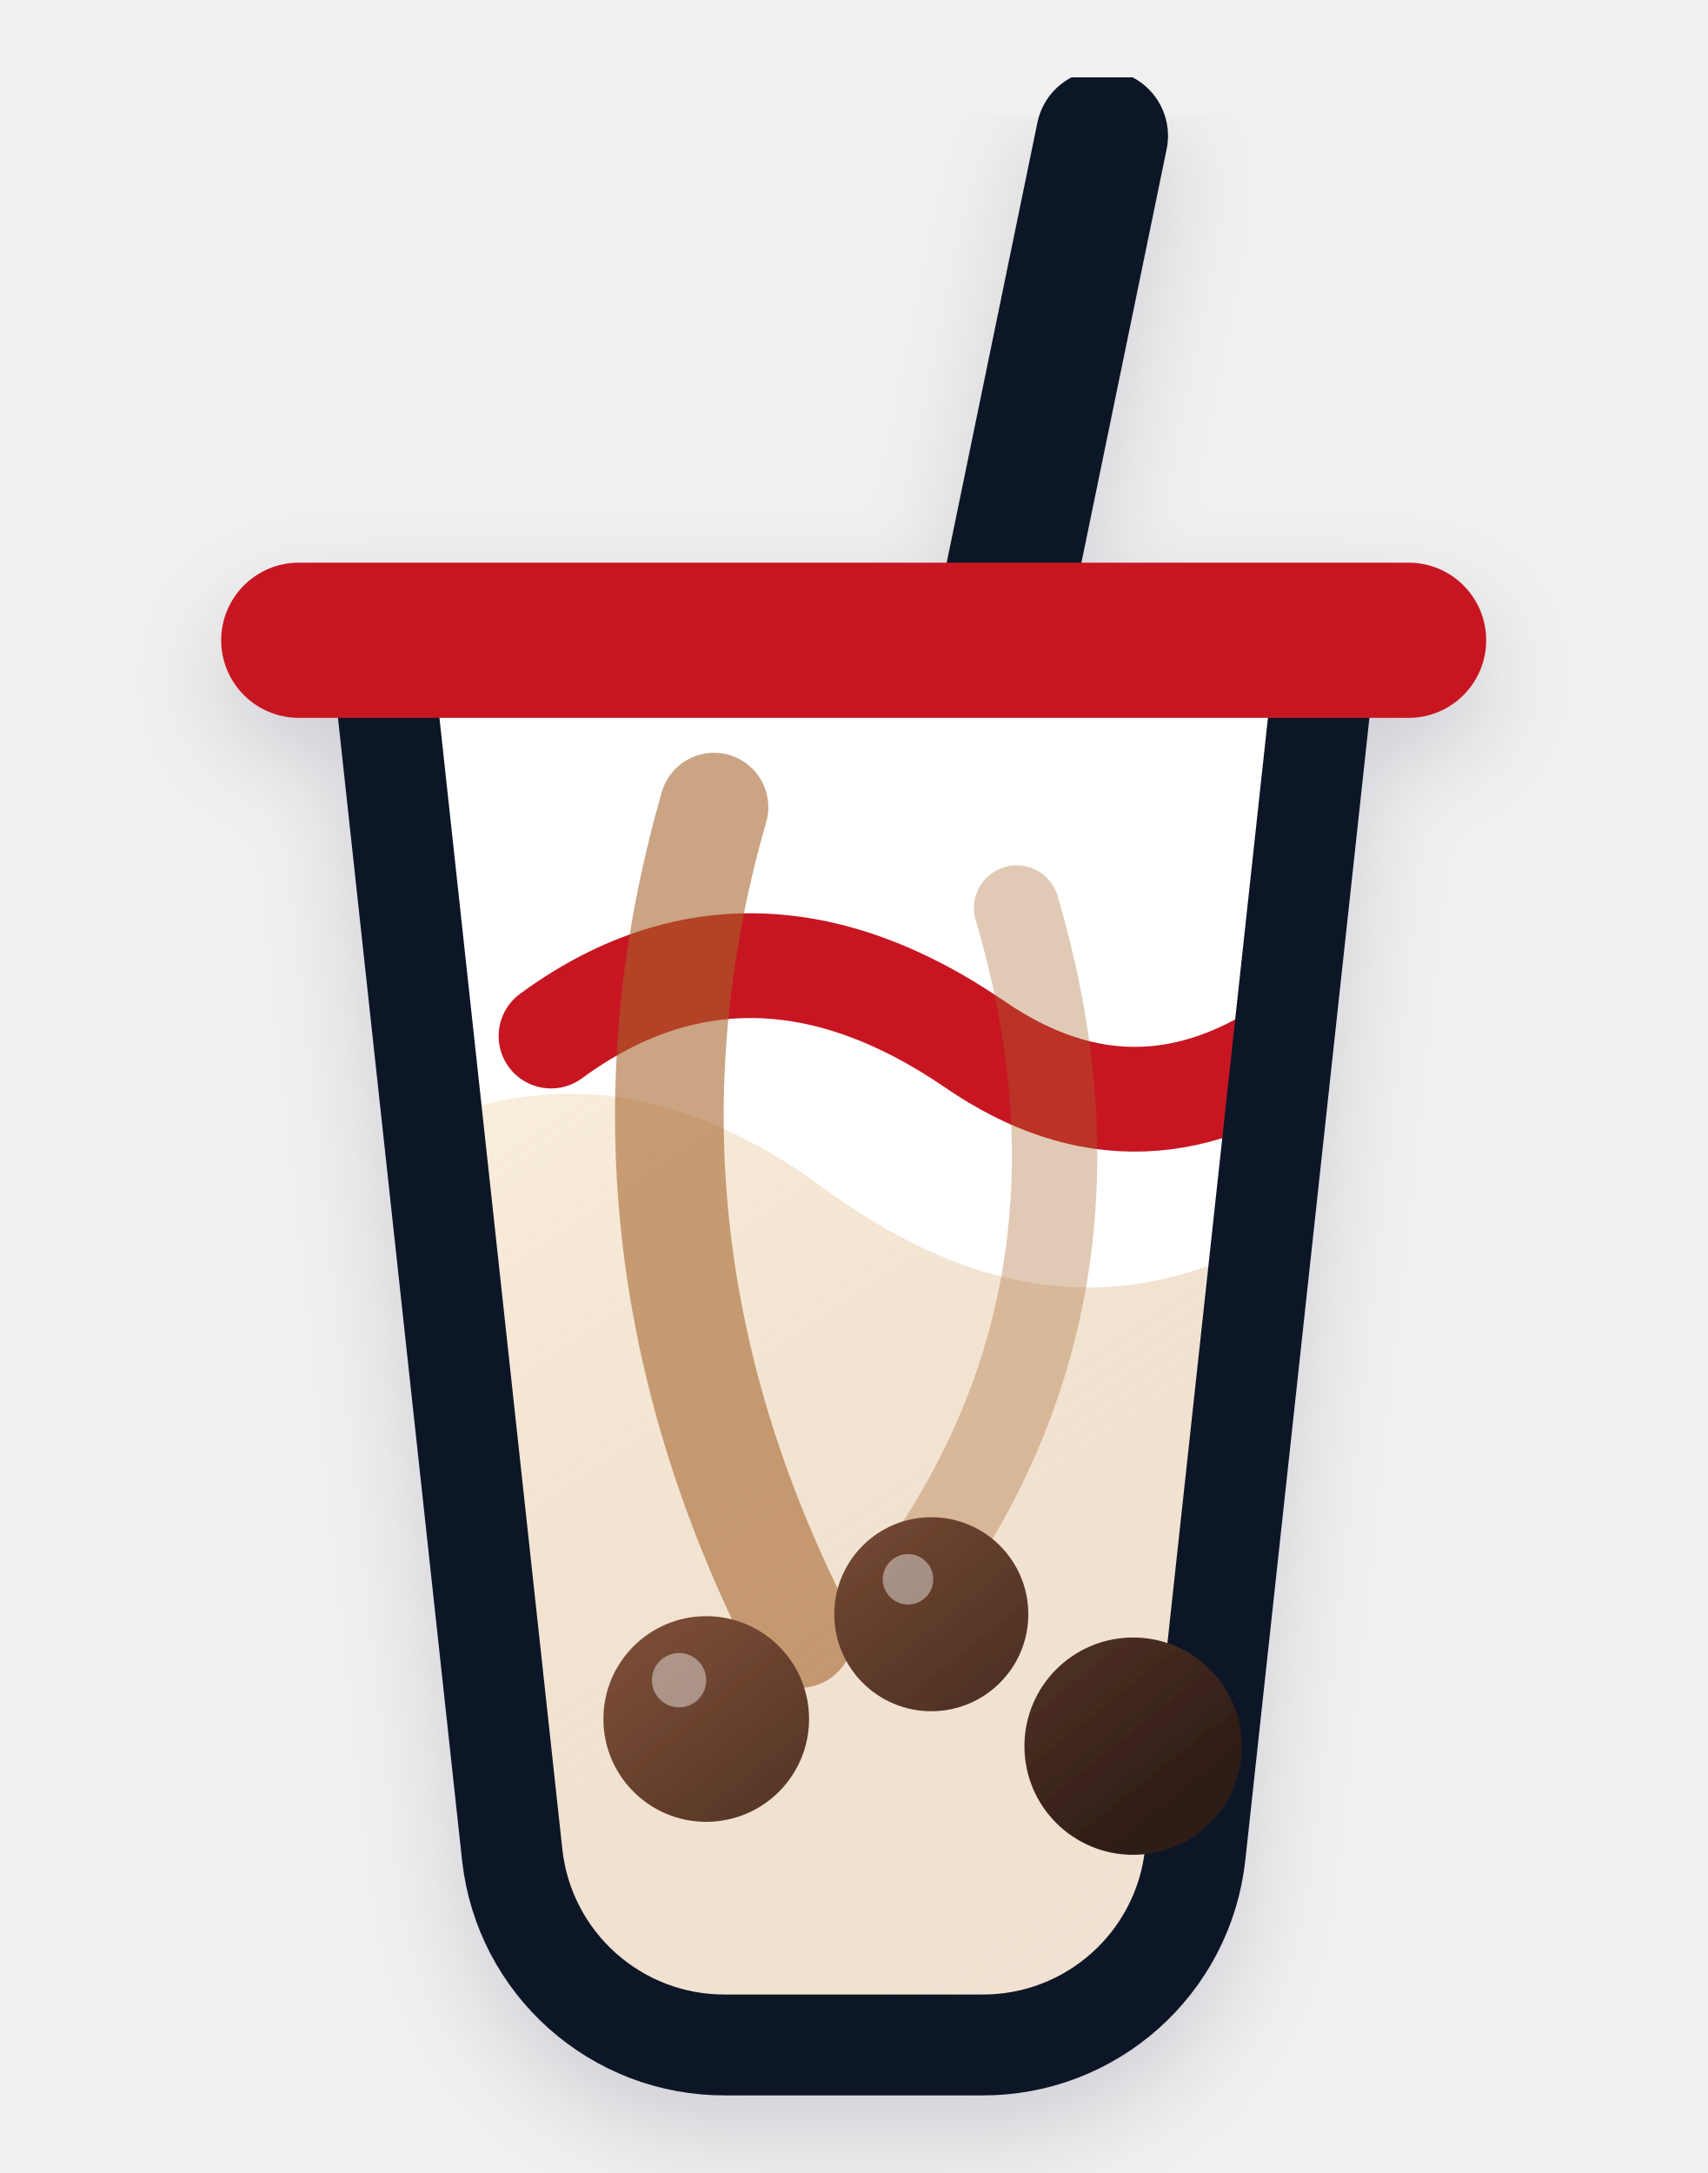
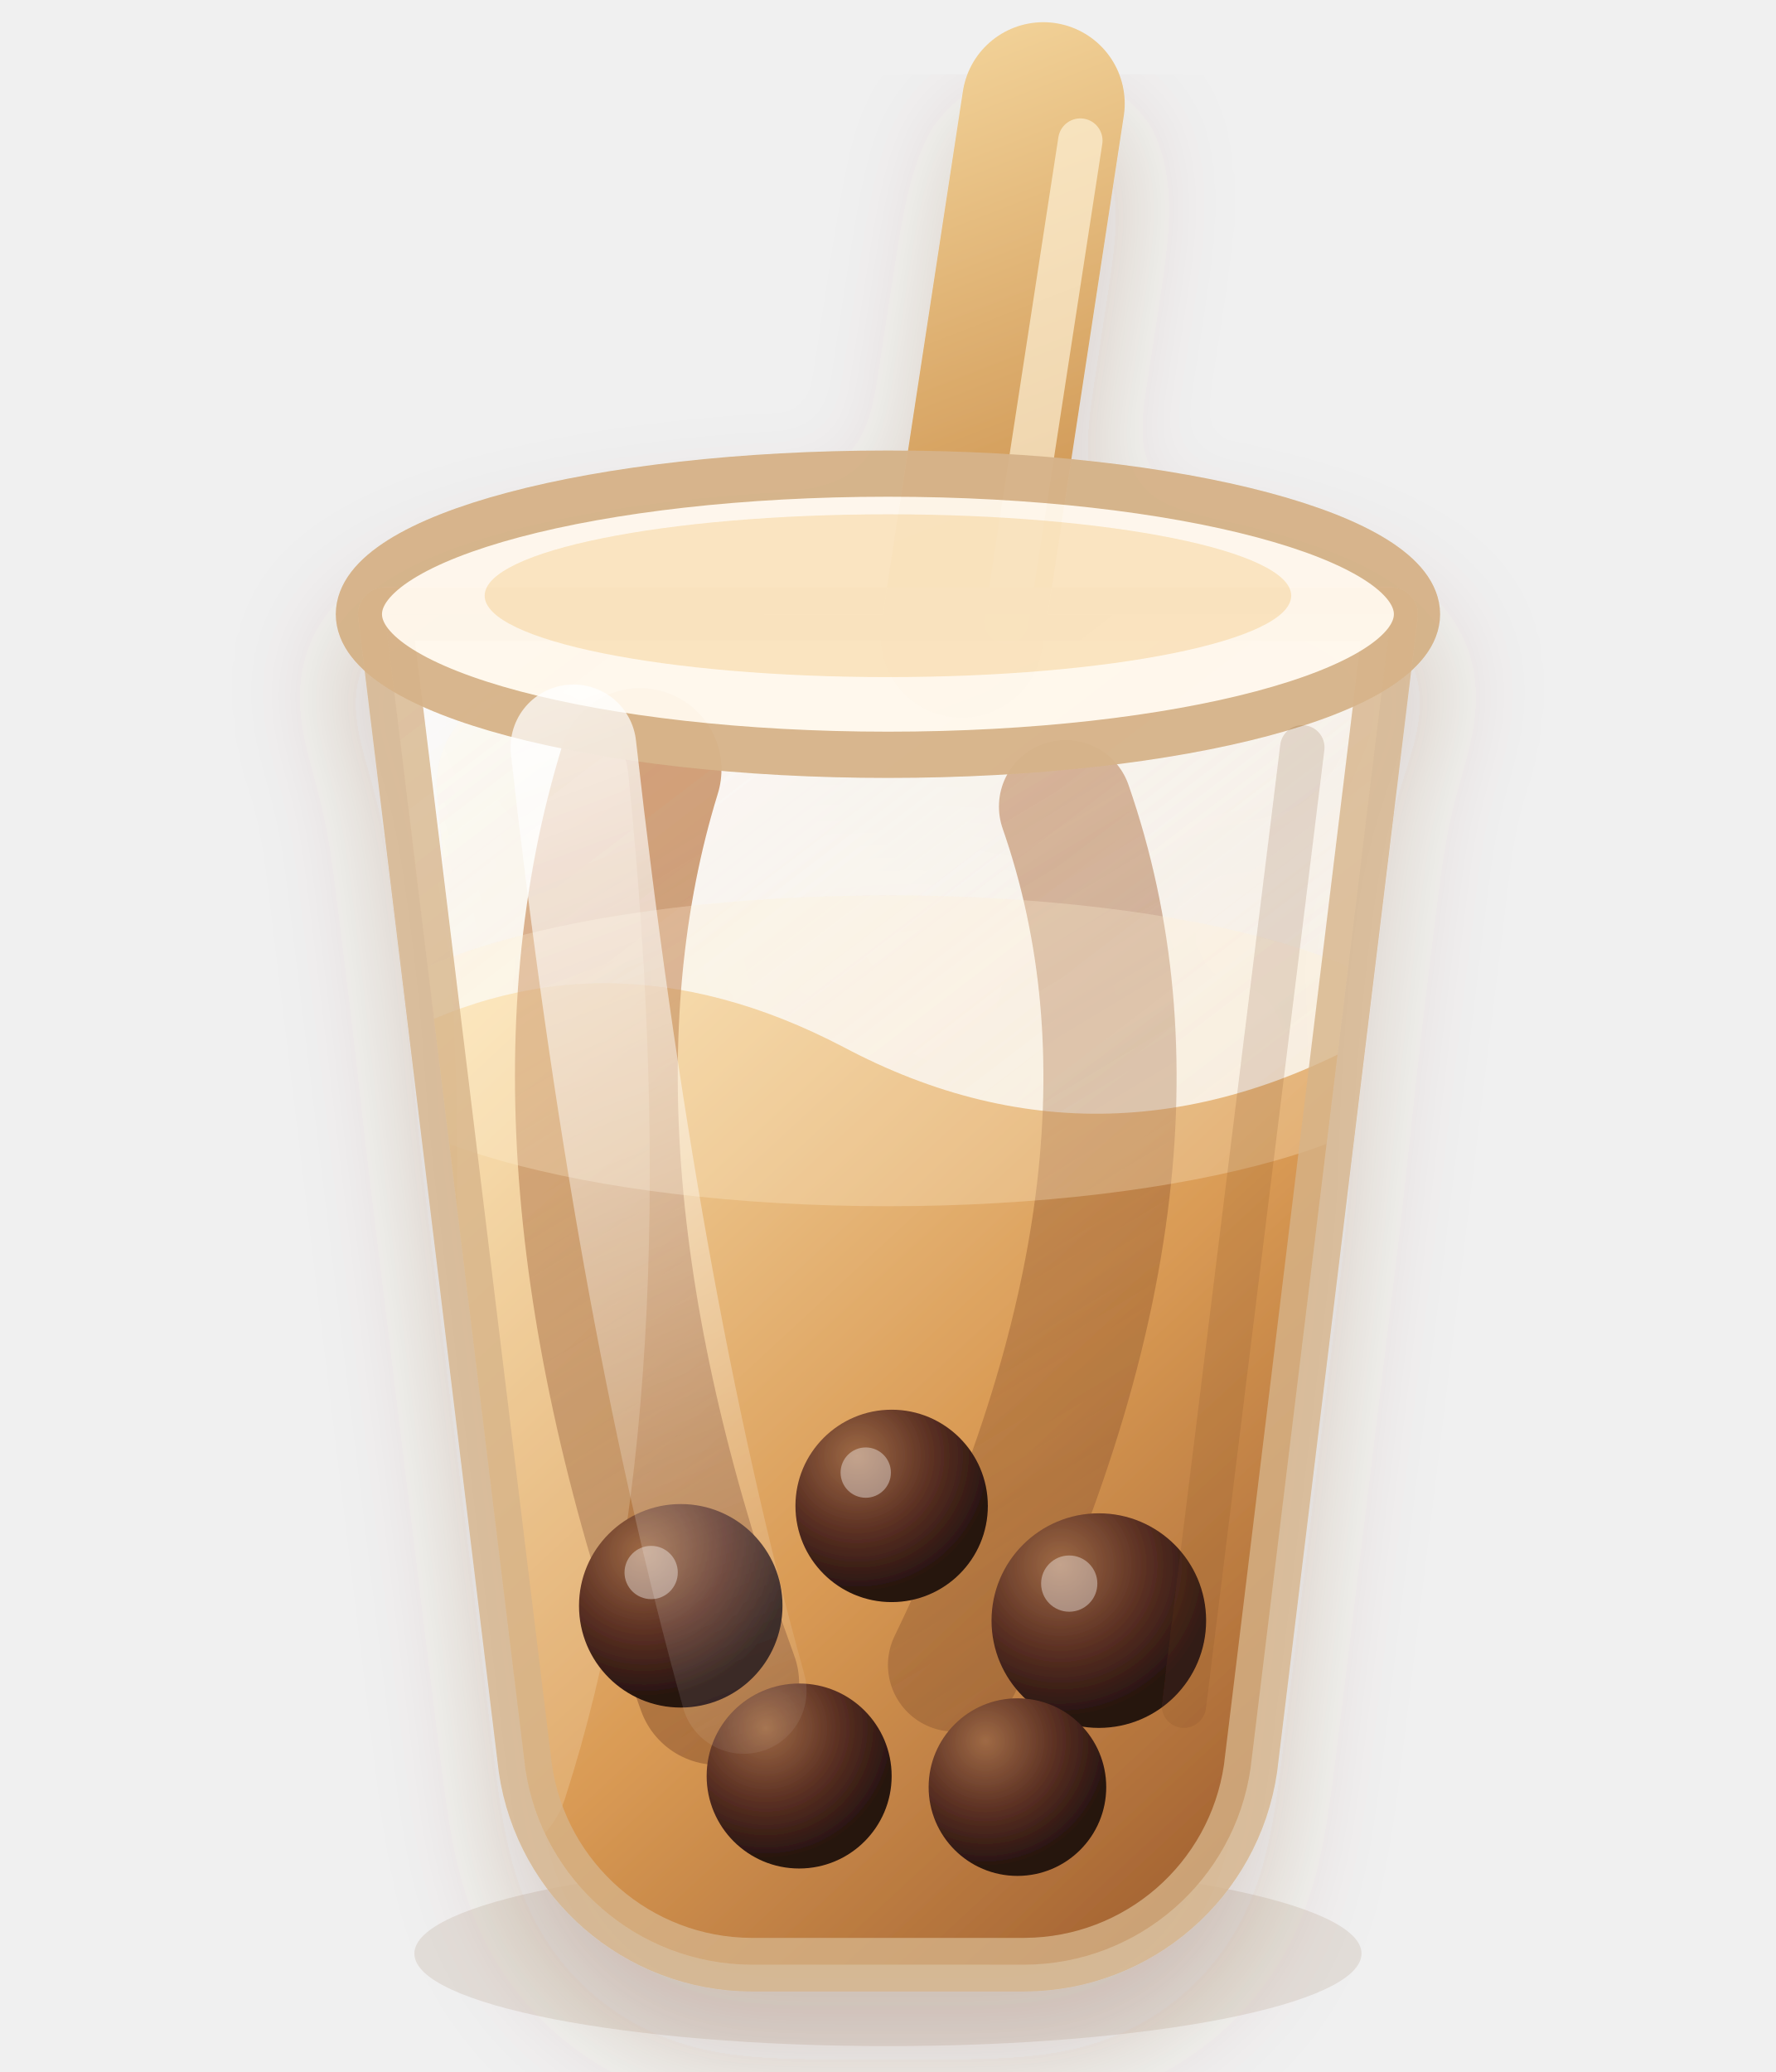
- <svg xmlns="http://www.w3.org/2000/svg" viewBox="10 4 44 56" role="img" aria-label="Brown Sugar Boba Chinese Trainer">
+ <svg xmlns="http://www.w3.org/2000/svg" viewBox="8 4 48 56" role="img" aria-label="Brown Sugar Boba Chinese Trainer">
  <defs>
-     <linearGradient id="teaFill" x1="23" x2="43" y1="28" y2="58" gradientUnits="userSpaceOnUse">
-       <stop offset="0" stop-color="#f8e2bd" stop-opacity=".48" />
-       <stop offset="1" stop-color="#b87431" stop-opacity=".2" />
+     <linearGradient id="straw3d" x1="28" x2="40" y1="6" y2="37" gradientUnits="userSpaceOnUse">
+       <stop offset="0" stop-color="#f5d79e" />
+       <stop offset=".52" stop-color="#c88a45" />
+       <stop offset="1" stop-color="#8e552f" />
    </linearGradient>
-     <linearGradient id="pearlFill" x1="29" x2="37" y1="43" y2="53" gradientUnits="userSpaceOnUse">
-       <stop offset="0" stop-color="#805138" />
-       <stop offset="1" stop-color="#2f1c17" />
+     <linearGradient id="cupGlass3d" x1="18" x2="47" y1="20" y2="58" gradientUnits="userSpaceOnUse">
+       <stop offset="0" stop-color="#ffffff" stop-opacity=".9" />
+       <stop offset=".48" stop-color="#fff7ec" stop-opacity=".68" />
+       <stop offset="1" stop-color="#ecd2ad" stop-opacity=".62" />
+     </linearGradient>
+     <linearGradient id="tea3d" x1="20" x2="45" y1="31" y2="58" gradientUnits="userSpaceOnUse">
+       <stop offset="0" stop-color="#f9dfad" />
+       <stop offset=".5" stop-color="#d99a54" />
+       <stop offset="1" stop-color="#8f4e25" />
+     </linearGradient>
+     <linearGradient id="sugar3d" x1="24" x2="39" y1="28" y2="53" gradientUnits="userSpaceOnUse">
+       <stop offset="0" stop-color="#b86d32" stop-opacity=".62" />
+       <stop offset="1" stop-color="#5f321f" stop-opacity=".36" />
+     </linearGradient>
+     <radialGradient id="pearl3d" cx="32%" cy="24%" r="72%">
+       <stop offset="0" stop-color="#9f6a45" />
+       <stop offset=".55" stop-color="#5b3023" />
+       <stop offset="1" stop-color="#25130f" />
+     </radialGradient>
+     <linearGradient id="shine3d" x1="20" x2="32" y1="22" y2="54" gradientUnits="userSpaceOnUse">
+       <stop offset="0" stop-color="#ffffff" stop-opacity=".78" />
+       <stop offset=".65" stop-color="#ffffff" stop-opacity=".2" />
+       <stop offset="1" stop-color="#ffffff" stop-opacity="0" />
    </linearGradient>
    <clipPath id="cupClip">
-       <path d="M19.8 20.5h24.4l-3.4 31.3a5.5 5.5 0 0 1-5.5 4.9h-6.6a5.5 5.5 0 0 1-5.5-4.9L19.8 20.5Z" />
+       <path d="M18.4 20.6h27.2l-3.8 31.2a6.2 6.2 0 0 1-6.1 5.3h-7.4a6.2 6.2 0 0 1-6.1-5.3L18.4 20.6Z" />
    </clipPath>
-     <filter id="markShadow" x="10" y="6" width="44" height="54" filterUnits="userSpaceOnUse" color-interpolation-filters="sRGB">
-       <feDropShadow dx="0" dy="1" stdDeviation="1.15" flood-color="#101828" flood-opacity=".14" />
+     <filter id="softDepth" x="8" y="4" width="48" height="56" filterUnits="userSpaceOnUse" color-interpolation-filters="sRGB">
+       <feDropShadow dx="0" dy="2" stdDeviation="1.5" flood-color="#7b4a24" flood-opacity=".2" />
    </filter>
  </defs>
-   <g filter="url(#markShadow)">
-     <path d="M38.4 7.5 35.7 20.6" fill="none" stroke="#101828" stroke-width="3.4" stroke-linecap="round" />
-     <path d="M19.8 20.5h24.4l-3.4 31.3a5.5 5.5 0 0 1-5.5 4.9h-6.6a5.5 5.5 0 0 1-5.5-4.9L19.8 20.5Z" fill="#ffffff" />
+   <ellipse cx="32" cy="56.8" rx="12.8" ry="2.5" fill="#7b4a24" opacity=".12" />
+   <g filter="url(#softDepth)">
+     <path d="M36.2 6.8 34 21.2" fill="none" stroke="url(#straw3d)" stroke-width="4.4" stroke-linecap="round" />
+     <path d="M37.2 7.8 35.2 20.8" fill="none" stroke="#fff5dc" stroke-width="1.2" stroke-linecap="round" opacity=".65" />
+     <path d="M18.4 20.6h27.2l-3.8 31.2a6.2 6.2 0 0 1-6.1 5.3h-7.4a6.2 6.2 0 0 1-6.1-5.3L18.4 20.6Z" fill="url(#cupGlass3d)" />
    <g clip-path="url(#cupClip)">
-       <path d="M18 34.8c4.3-3.4 8.7-3.5 13.2-.2 4.9 3.6 9.4 3.4 14-.4V58H18V34.8Z" fill="url(#teaFill)" />
-       <path d="M24.2 30.7c3.4-2.5 7.1-2.4 10.9.2 2.9 2 5.8 1.9 8.7-.3" fill="none" stroke="#c71924" stroke-width="2.7" stroke-linecap="round" />
-       <path d="M28.4 24.8c-2.1 7.3-1.3 14.4 2.2 21.3" fill="none" stroke="#a4632a" stroke-width="2.8" stroke-linecap="round" opacity=".58" />
-       <path d="M36.2 27.4c1.8 6.1 1.1 11.6-2 16.4" fill="none" stroke="#a4632a" stroke-width="2.2" stroke-linecap="round" opacity=".34" />
+       <path d="M18.2 32.3c4-2.3 8.2-2.3 12.6 0 4.9 2.6 9.9 2.4 15-.7V58H18.2V32.3Z" fill="url(#tea3d)" />
+       <path d="M25.3 24.8c-2.1 6.8-1.4 15.1 2.1 24.7" fill="none" stroke="url(#sugar3d)" stroke-width="4.4" stroke-linecap="round" />
+       <path d="M36.8 25.8c2.3 6.6 1.3 14.3-3 23.2" fill="none" stroke="url(#sugar3d)" stroke-width="3.6" stroke-linecap="round" opacity=".75" />
+       <path d="M22.4 25.2c1.1 11 .6 19.8-1.6 26.6" fill="none" stroke="#fff4dd" stroke-width="5.2" stroke-linecap="round" opacity=".2" />
+       <ellipse cx="32" cy="32.4" rx="14.8" ry="4.2" fill="#fff1d4" opacity=".28" />
+       <circle cx="26.4" cy="47.4" r="2.75" fill="url(#pearl3d)" />
+       <circle cx="32.1" cy="44.7" r="2.6" fill="url(#pearl3d)" />
+       <circle cx="37.7" cy="47.8" r="2.9" fill="url(#pearl3d)" />
+       <circle cx="29.6" cy="52" r="2.5" fill="url(#pearl3d)" />
+       <circle cx="35.5" cy="52.3" r="2.4" fill="url(#pearl3d)" />
+       <circle cx="25.6" cy="46.5" r=".72" fill="#ffffff" opacity=".38" />
+       <circle cx="31.4" cy="43.8" r=".68" fill="#ffffff" opacity=".38" />
+       <circle cx="36.9" cy="46.8" r=".76" fill="#ffffff" opacity=".38" />
    </g>
-     <path d="M19.8 20.5h24.4l-3.4 31.3a5.5 5.5 0 0 1-5.5 4.9h-6.6a5.5 5.5 0 0 1-5.5-4.9L19.8 20.5Z" fill="none" stroke="#101828" stroke-width="2.6" stroke-linejoin="round" />
-     <path d="M17.7 20.5h28.6" fill="none" stroke="#c71924" stroke-width="4" stroke-linecap="round" />
-     <circle cx="28.2" cy="48.3" r="2.65" fill="url(#pearlFill)" />
-     <circle cx="34" cy="45.6" r="2.5" fill="url(#pearlFill)" />
-     <circle cx="39.2" cy="49" r="2.8" fill="url(#pearlFill)" />
-     <circle cx="27.5" cy="47.3" r=".7" fill="#ffffff" opacity=".42" />
-     <circle cx="33.4" cy="44.7" r=".65" fill="#ffffff" opacity=".42" />
+     <path d="M18.4 20.6h27.2l-3.8 31.2a6.2 6.2 0 0 1-6.1 5.3h-7.4a6.2 6.2 0 0 1-6.1-5.3L18.4 20.6Z" fill="none" stroke="#d6b389" stroke-width="1.45" stroke-linejoin="round" opacity=".78" />
+     <ellipse cx="32" cy="20.6" rx="14.3" ry="3.8" fill="#fff8ec" stroke="#d6b389" stroke-width="1.25" opacity=".96" />
+     <ellipse cx="32" cy="20.1" rx="10.9" ry="2.2" fill="#f4c982" opacity=".42" />
+     <path d="M23.5 24.2c1.1 9.8 2.6 18.3 4.6 25.5" fill="none" stroke="url(#shine3d)" stroke-width="3.4" stroke-linecap="round" />
+     <path d="M43.2 24.2 40 50.1" fill="none" stroke="#7a441f" stroke-width="1.2" stroke-linecap="round" opacity=".16" />
  </g>
</svg>
